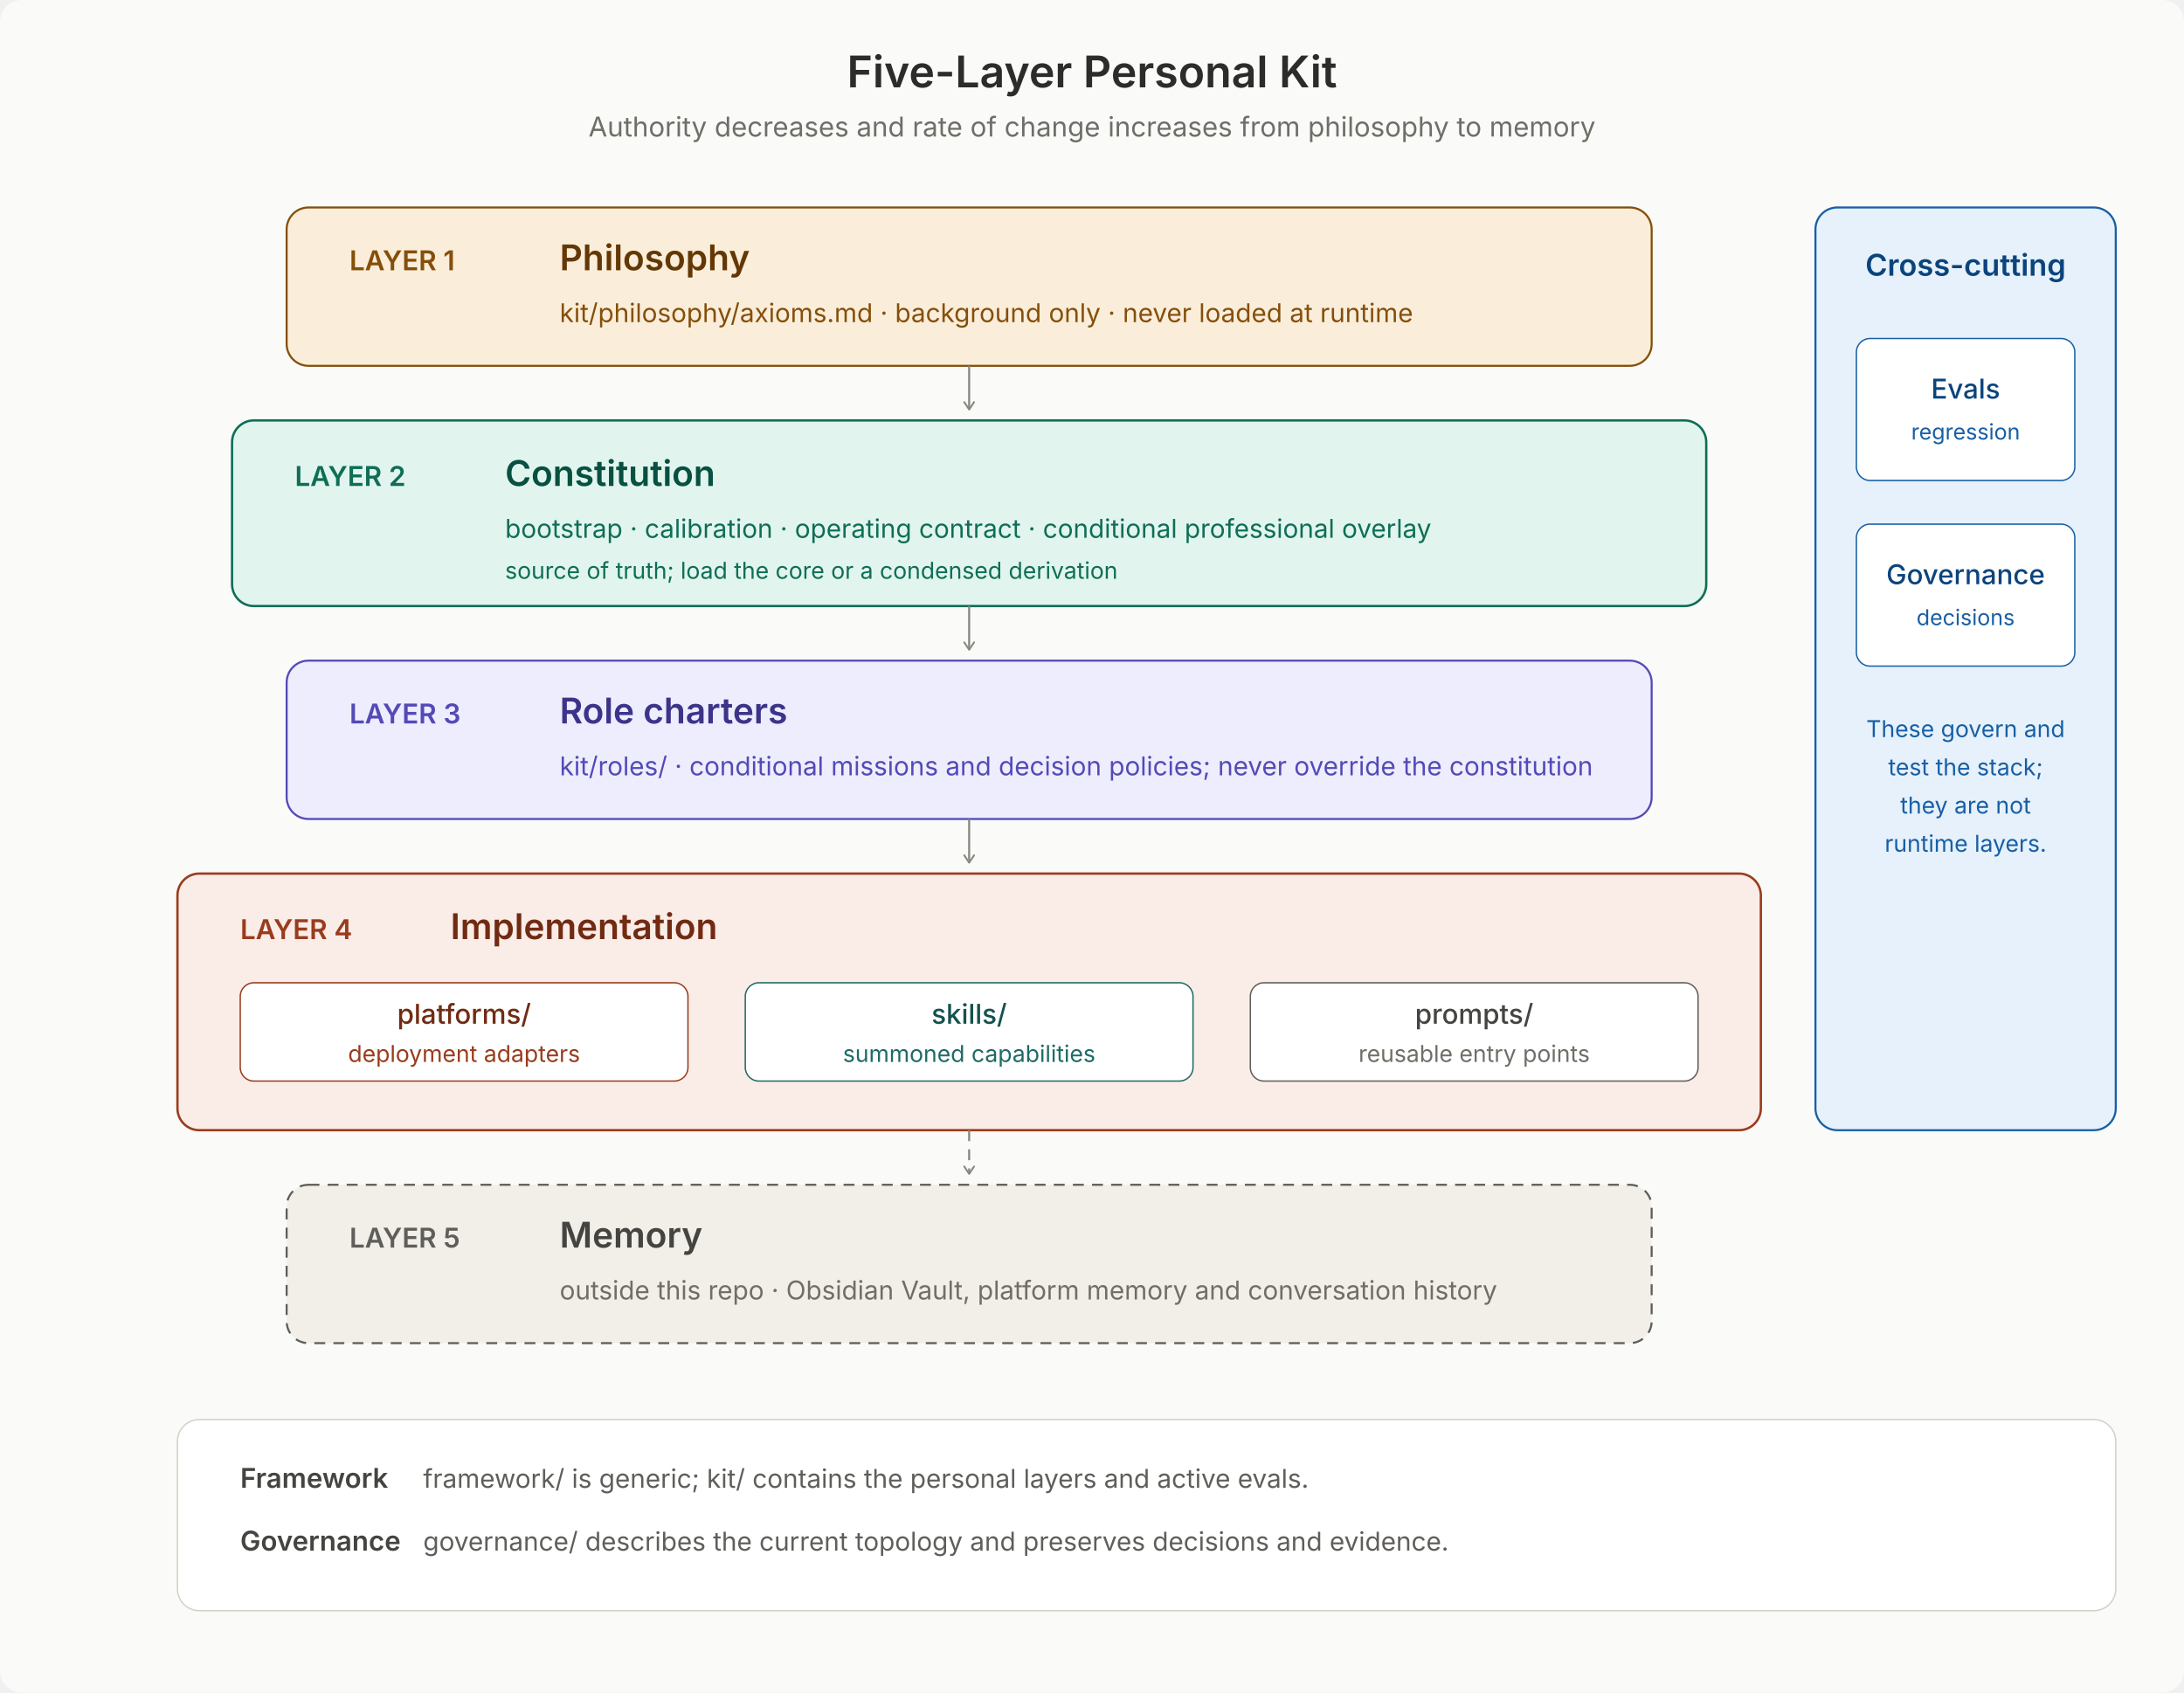
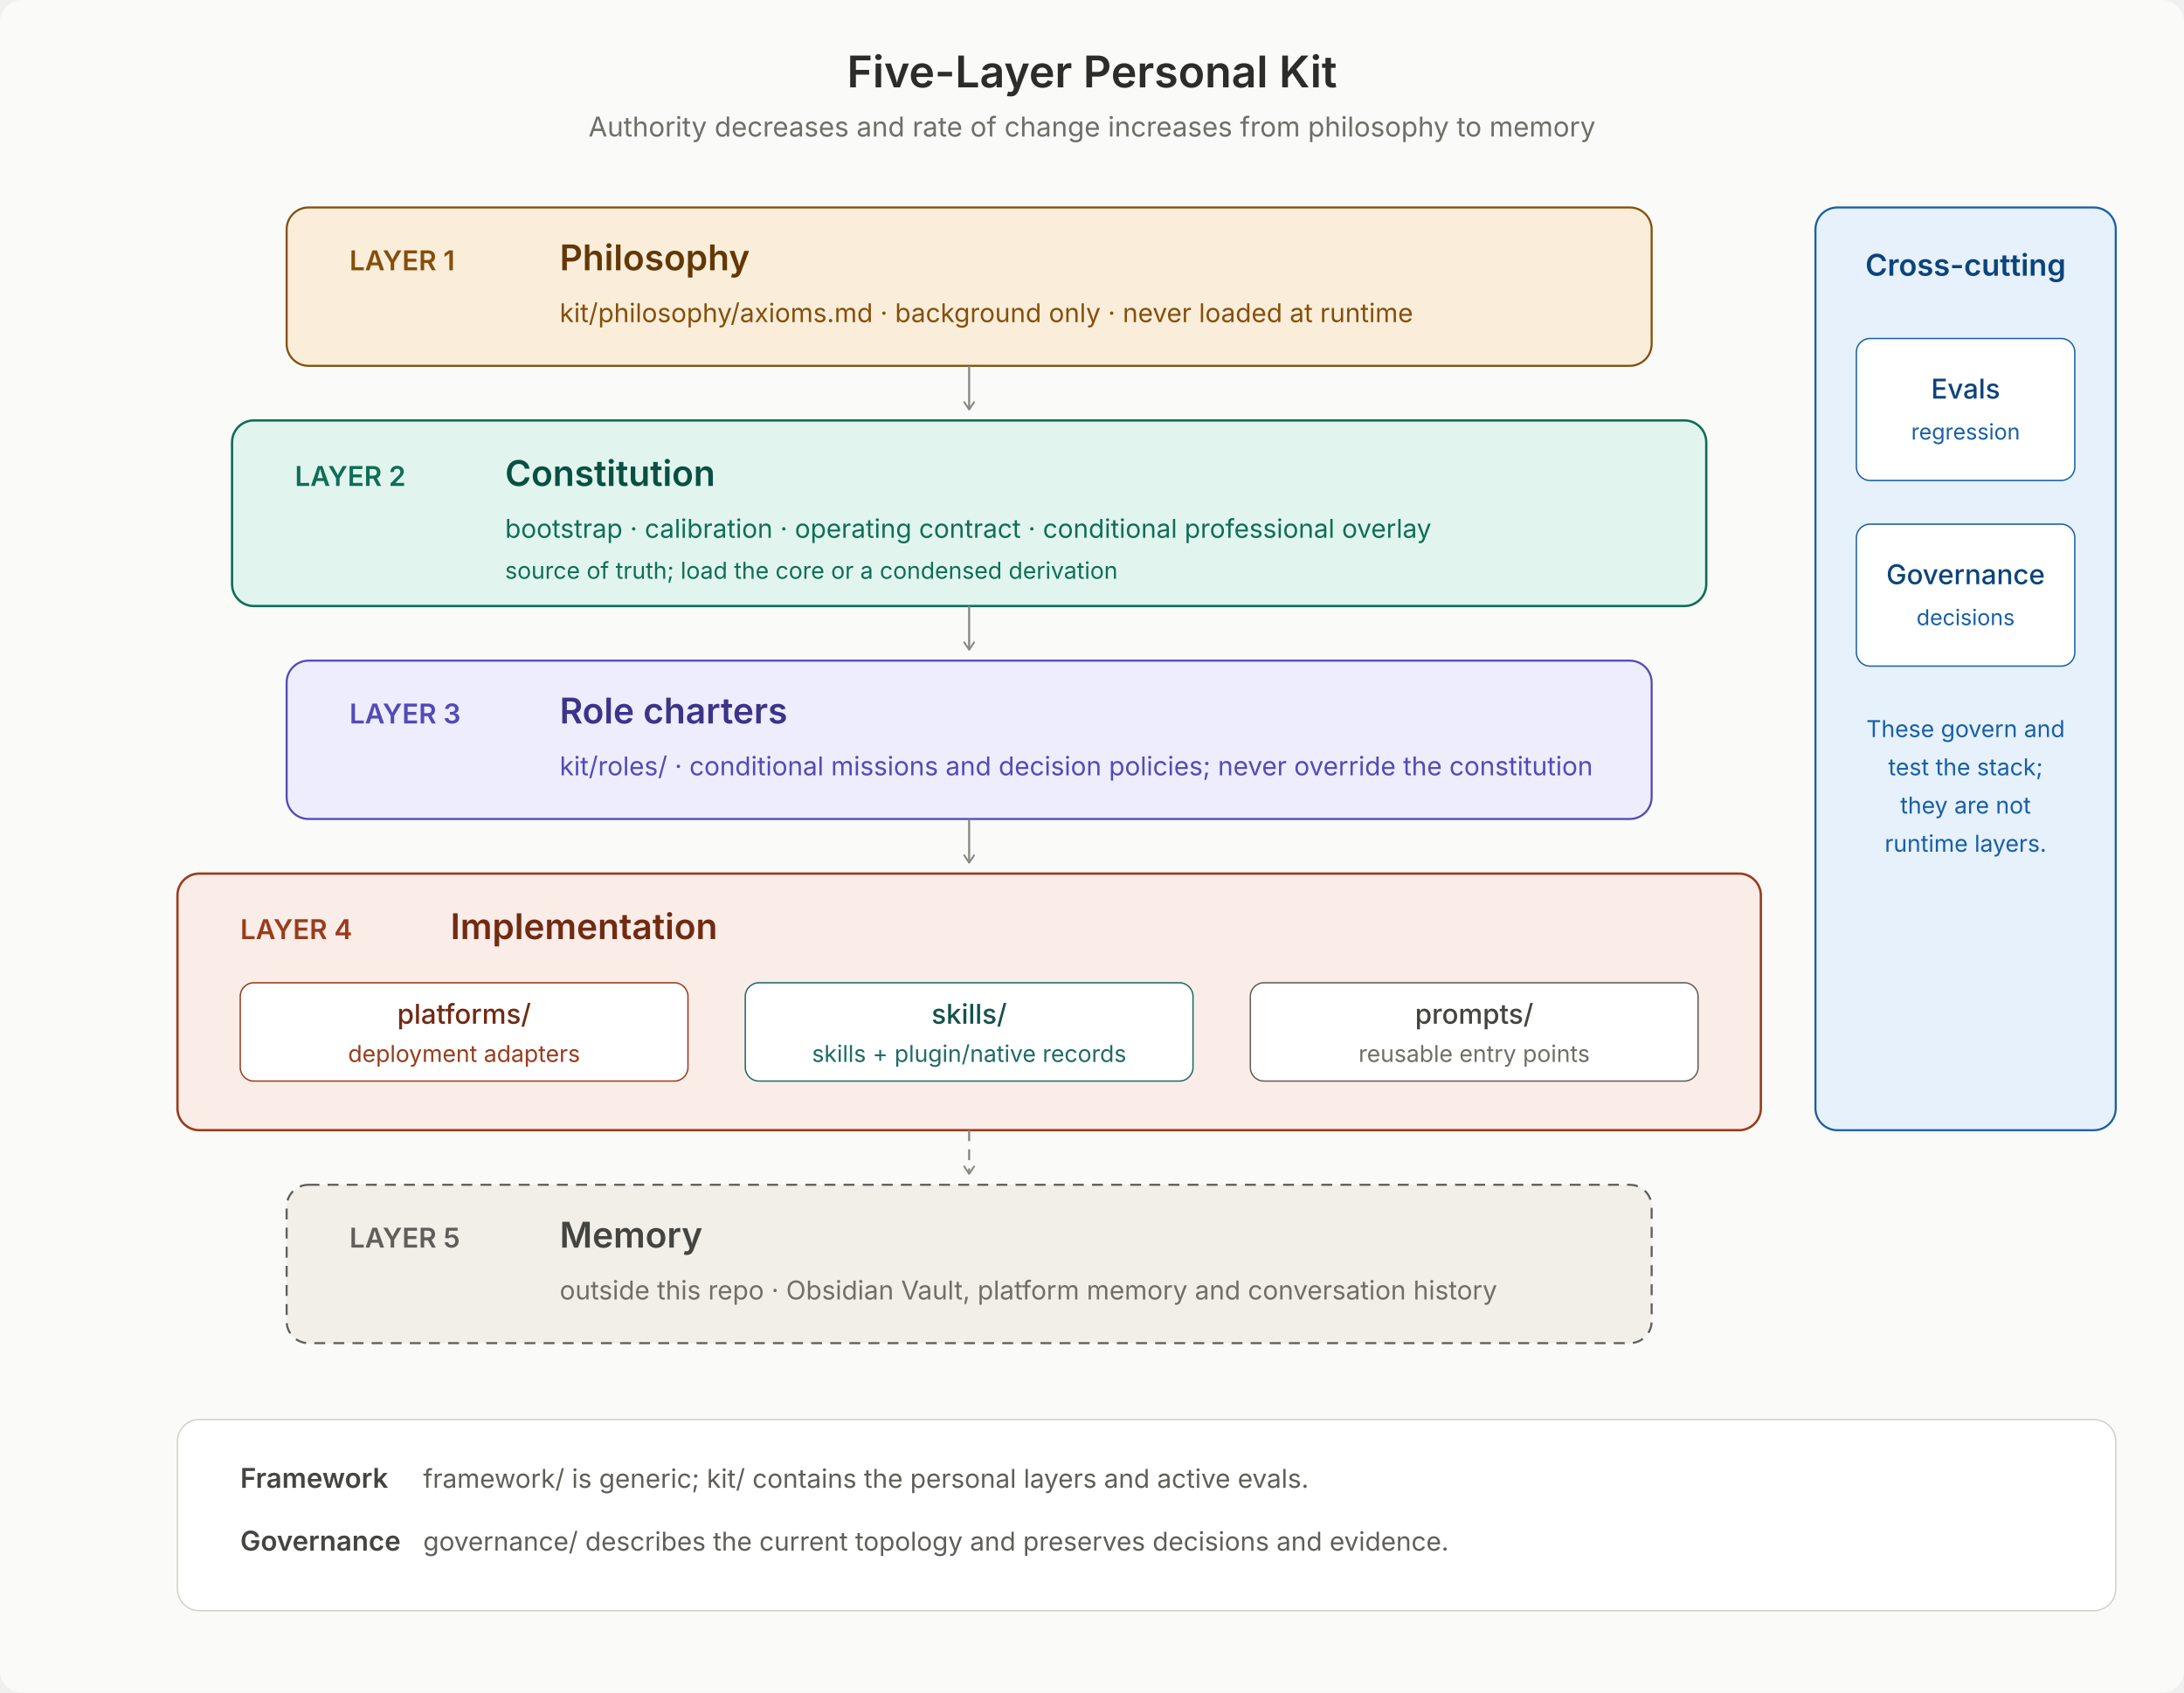
<svg xmlns="http://www.w3.org/2000/svg" viewBox="0 0 800 620" font-family="system-ui, -apple-system, sans-serif">
  <defs>
    <marker id="arrow" viewBox="0 0 10 10" refX="8" refY="5" markerWidth="6" markerHeight="6" orient="auto-start-reverse">
      <path d="M2 1L8 5L2 9" fill="none" stroke="#888780" stroke-width="1.5" stroke-linecap="round" stroke-linejoin="round" />
    </marker>
  </defs>
  <rect width="800" height="620" fill="#fafaf8" rx="8" />
  <text x="400" y="32" text-anchor="middle" font-size="16" font-weight="600" fill="#2C2C2A">Five-Layer Personal Kit</text>
  <text x="400" y="50" text-anchor="middle" font-size="10" fill="#6F6E68">Authority decreases and rate of change increases from philosophy to memory</text>
  <rect x="105" y="76" width="500" height="58" rx="8" fill="#FAEEDA" stroke="#854F0B" stroke-width="0.75" />
  <text x="128" y="99" font-size="10" font-weight="600" fill="#854F0B">LAYER 1</text>
  <text x="205" y="99" font-size="13" font-weight="600" fill="#633806">Philosophy</text>
  <text x="205" y="118" font-size="9.5" fill="#854F0B">kit/philosophy/axioms.md · background only · never loaded at runtime</text>
  <line x1="355" y1="134" x2="355" y2="150" stroke="#888780" stroke-width="0.75" marker-end="url(#arrow)" />
  <rect x="85" y="154" width="540" height="68" rx="8" fill="#E1F5EE" stroke="#0F6E56" stroke-width="0.85" />
  <text x="108" y="178" font-size="10" font-weight="600" fill="#0F6E56">LAYER 2</text>
  <text x="185" y="178" font-size="13" font-weight="600" fill="#085041">Constitution</text>
  <text x="185" y="197" font-size="9.5" fill="#0F6E56">bootstrap · calibration · operating contract · conditional professional overlay</text>
  <text x="185" y="212" font-size="8.5" fill="#0F6E56">source of truth; load the core or a condensed derivation</text>
  <line x1="355" y1="222" x2="355" y2="238" stroke="#888780" stroke-width="0.75" marker-end="url(#arrow)" />
  <rect x="105" y="242" width="500" height="58" rx="8" fill="#EEEDFE" stroke="#534AB7" stroke-width="0.75" />
  <text x="128" y="265" font-size="10" font-weight="600" fill="#534AB7">LAYER 3</text>
  <text x="205" y="265" font-size="13" font-weight="600" fill="#3C3489">Role charters</text>
  <text x="205" y="284" font-size="9.5" fill="#534AB7">kit/roles/ · conditional missions and decision policies; never override the constitution</text>
  <line x1="355" y1="300" x2="355" y2="316" stroke="#888780" stroke-width="0.75" marker-end="url(#arrow)" />
  <rect x="65" y="320" width="580" height="94" rx="8" fill="#FAECE7" stroke="#993C1D" stroke-width="0.85" />
  <text x="88" y="344" font-size="10" font-weight="600" fill="#993C1D">LAYER 4</text>
  <text x="165" y="344" font-size="13" font-weight="600" fill="#712B13">Implementation</text>
  <rect x="88" y="360" width="164" height="36" rx="5" fill="#fff" stroke="#993C1D" stroke-width="0.5" />
  <text x="170" y="375" text-anchor="middle" font-size="10" font-weight="500" fill="#712B13">platforms/</text>
  <text x="170" y="389" text-anchor="middle" font-size="8.5" fill="#993C1D">deployment adapters</text>
  <rect x="273" y="360" width="164" height="36" rx="5" fill="#fff" stroke="#1F6B66" stroke-width="0.5" />
  <text x="355" y="375" text-anchor="middle" font-size="10" font-weight="500" fill="#14524E">skills/</text>
-   <text x="355" y="389" text-anchor="middle" font-size="8.5" fill="#1F6B66">summoned capabilities</text>
+   <text x="355" y="389" text-anchor="middle" font-size="8.5" fill="#1F6B66">skills + plugin/native records</text>
  <rect x="458" y="360" width="164" height="36" rx="5" fill="#fff" stroke="#5F5E5A" stroke-width="0.5" />
  <text x="540" y="375" text-anchor="middle" font-size="10" font-weight="500" fill="#444441">prompts/</text>
  <text x="540" y="389" text-anchor="middle" font-size="8.5" fill="#6F6E68">reusable entry points</text>
  <line x1="355" y1="414" x2="355" y2="430" stroke="#888780" stroke-width="0.75" stroke-dasharray="4 3" marker-end="url(#arrow)" />
  <rect x="105" y="434" width="500" height="58" rx="8" fill="#F1EFE8" stroke="#5F5E5A" stroke-width="0.75" stroke-dasharray="4 3" />
  <text x="128" y="457" font-size="10" font-weight="600" fill="#5F5E5A">LAYER 5</text>
  <text x="205" y="457" font-size="13" font-weight="600" fill="#444441">Memory</text>
  <text x="205" y="476" font-size="9.5" fill="#6F6E68">outside this repo · Obsidian Vault, platform memory and conversation history</text>
  <rect x="665" y="76" width="110" height="338" rx="8" fill="#E6F1FB" stroke="#185FA5" stroke-width="0.75" />
  <text x="720" y="101" text-anchor="middle" font-size="11" font-weight="600" fill="#0C447C">Cross-cutting</text>
  <rect x="680" y="124" width="80" height="52" rx="5" fill="#fff" stroke="#185FA5" stroke-width="0.5" />
  <text x="720" y="146" text-anchor="middle" font-size="10" font-weight="500" fill="#0C447C">Evals</text>
  <text x="720" y="161" text-anchor="middle" font-size="8" fill="#185FA5">regression</text>
  <rect x="680" y="192" width="80" height="52" rx="5" fill="#fff" stroke="#185FA5" stroke-width="0.5" />
  <text x="720" y="214" text-anchor="middle" font-size="10" font-weight="500" fill="#0C447C">Governance</text>
  <text x="720" y="229" text-anchor="middle" font-size="8" fill="#185FA5">decisions</text>
  <text x="720" y="270" text-anchor="middle" font-size="8.5" fill="#185FA5">These govern and</text>
  <text x="720" y="284" text-anchor="middle" font-size="8.5" fill="#185FA5">test the stack;</text>
  <text x="720" y="298" text-anchor="middle" font-size="8.5" fill="#185FA5">they are not</text>
  <text x="720" y="312" text-anchor="middle" font-size="8.5" fill="#185FA5">runtime layers.</text>
  <rect x="65" y="520" width="710" height="70" rx="8" fill="#fff" stroke="#D3D1C7" stroke-width="0.5" />
  <text x="88" y="545" font-size="10" font-weight="600" fill="#444441">Framework</text>
  <text x="155" y="545" font-size="9.5" fill="#5F5E5A">framework/ is generic; kit/ contains the personal layers and active evals.</text>
  <text x="88" y="568" font-size="10" font-weight="600" fill="#444441">Governance</text>
  <text x="155" y="568" font-size="9.5" fill="#5F5E5A">governance/ describes the current topology and preserves decisions and evidence.</text>
</svg>
